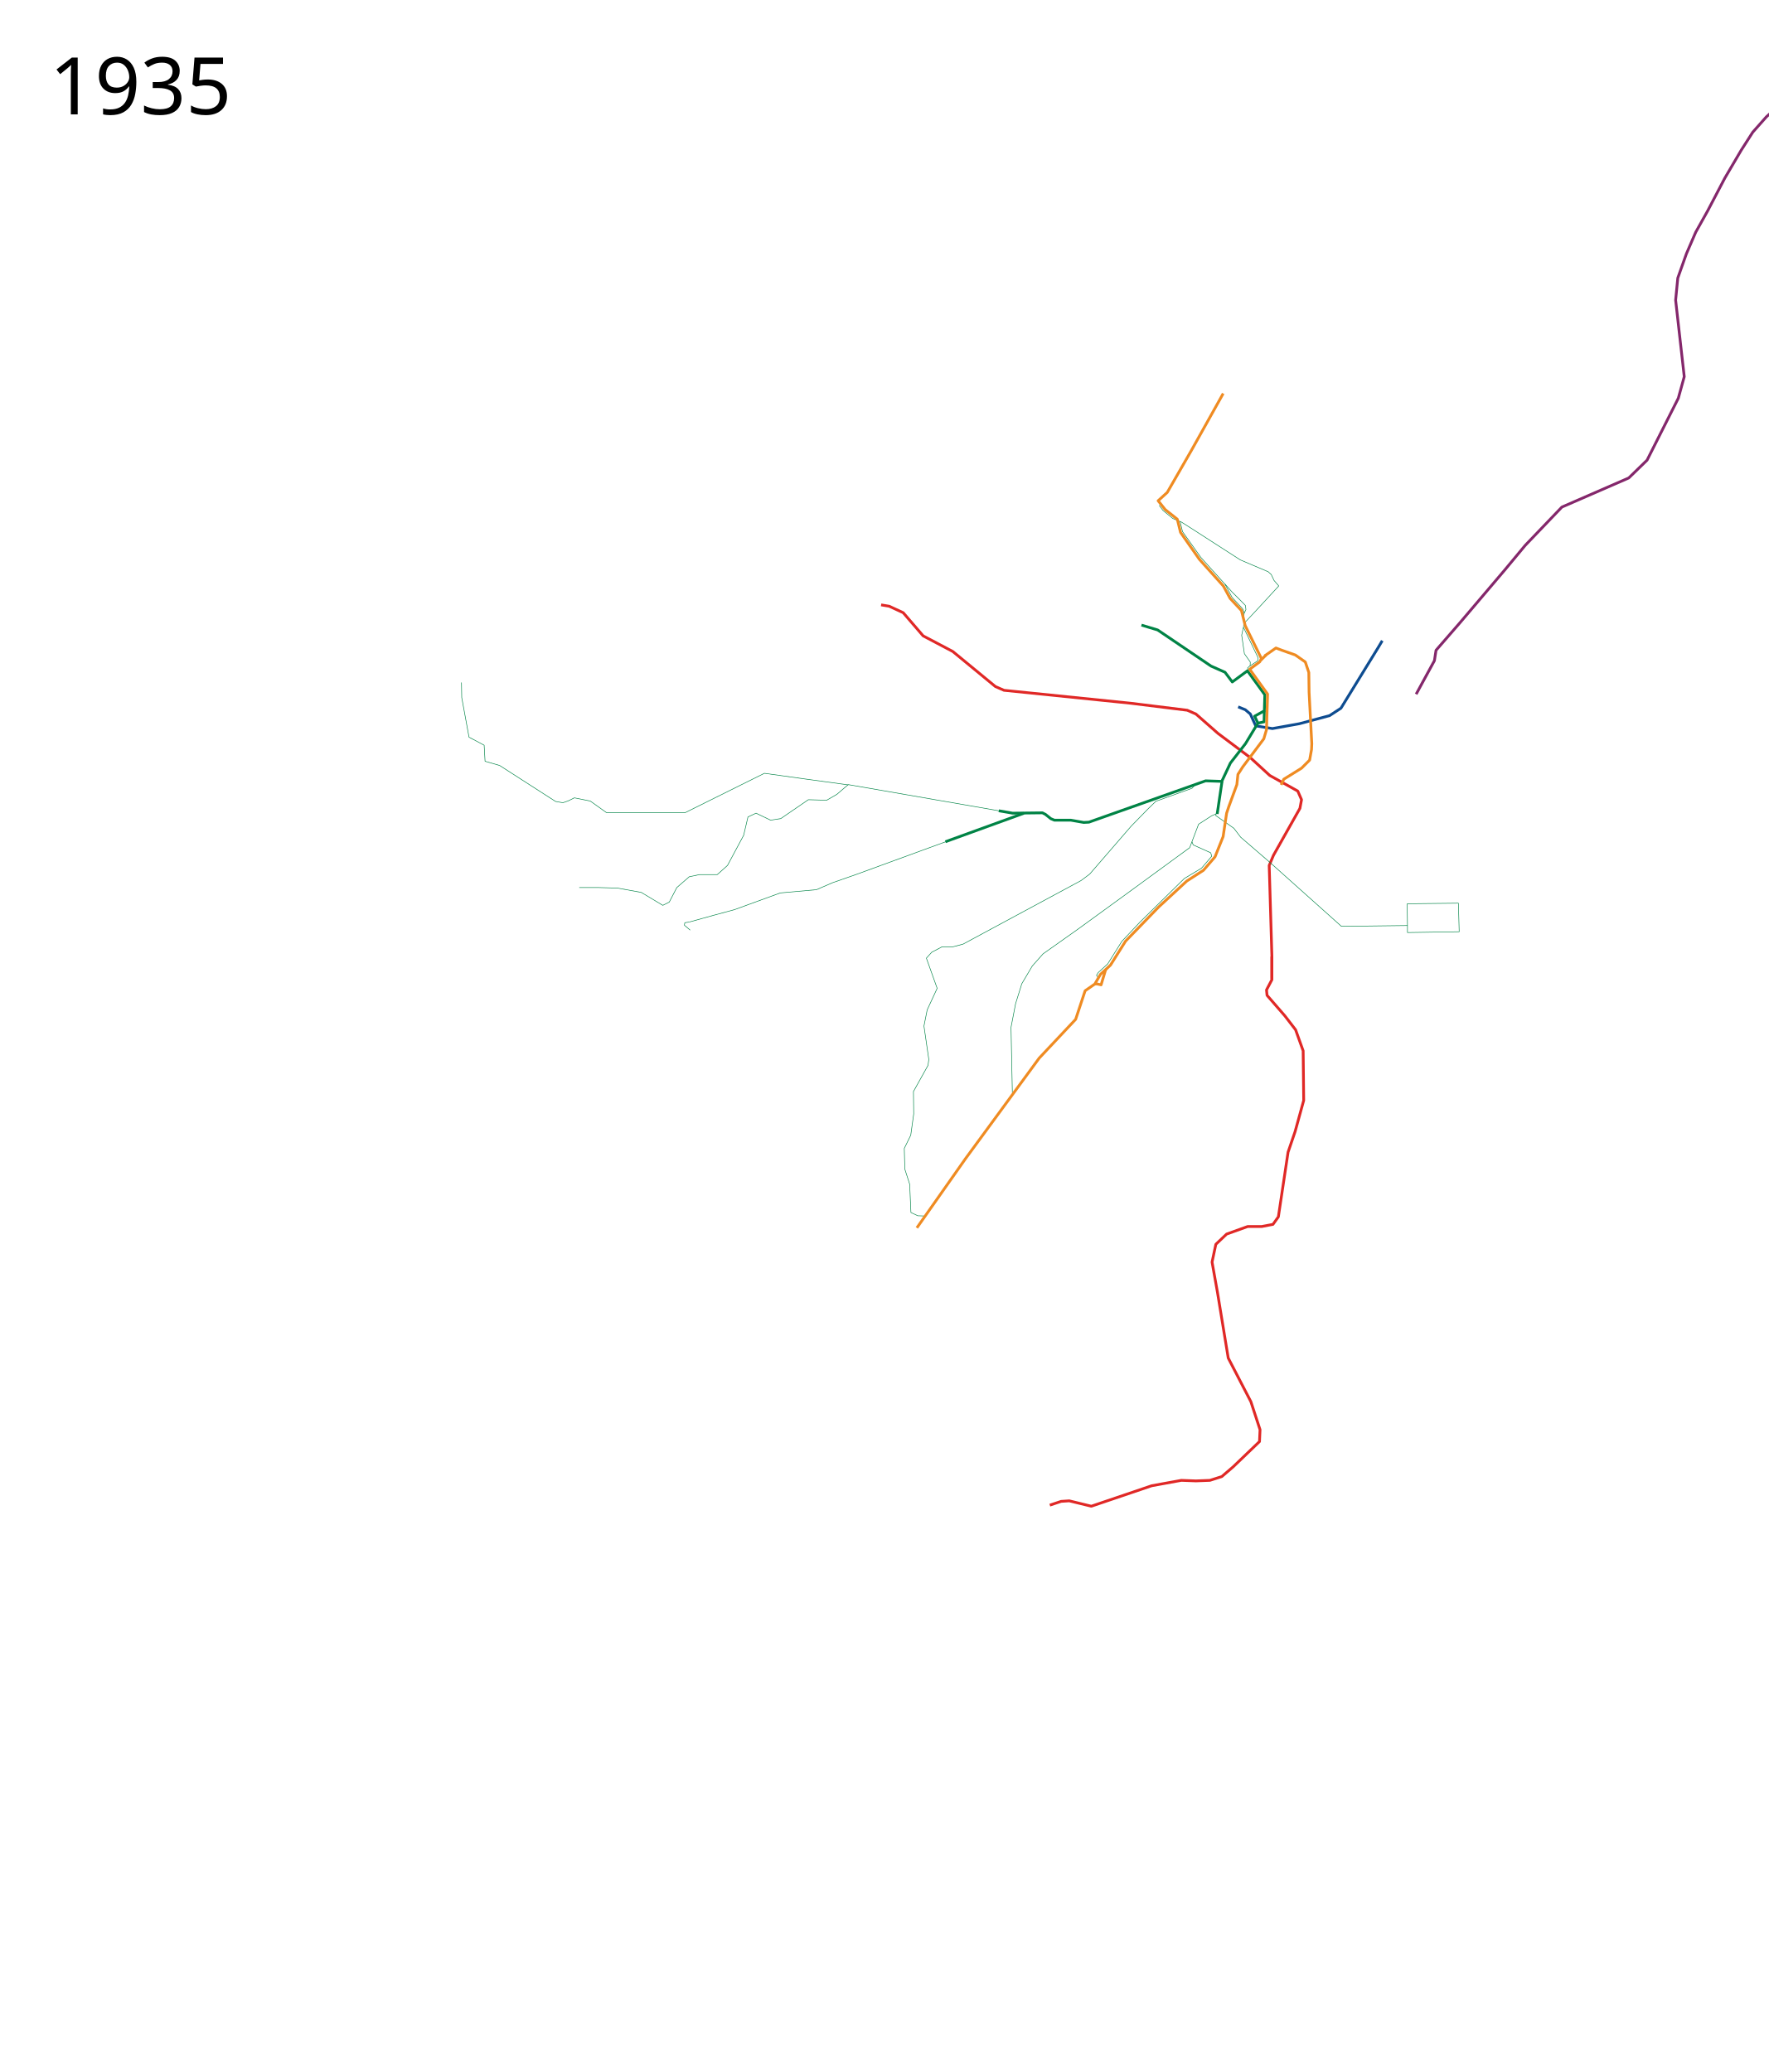
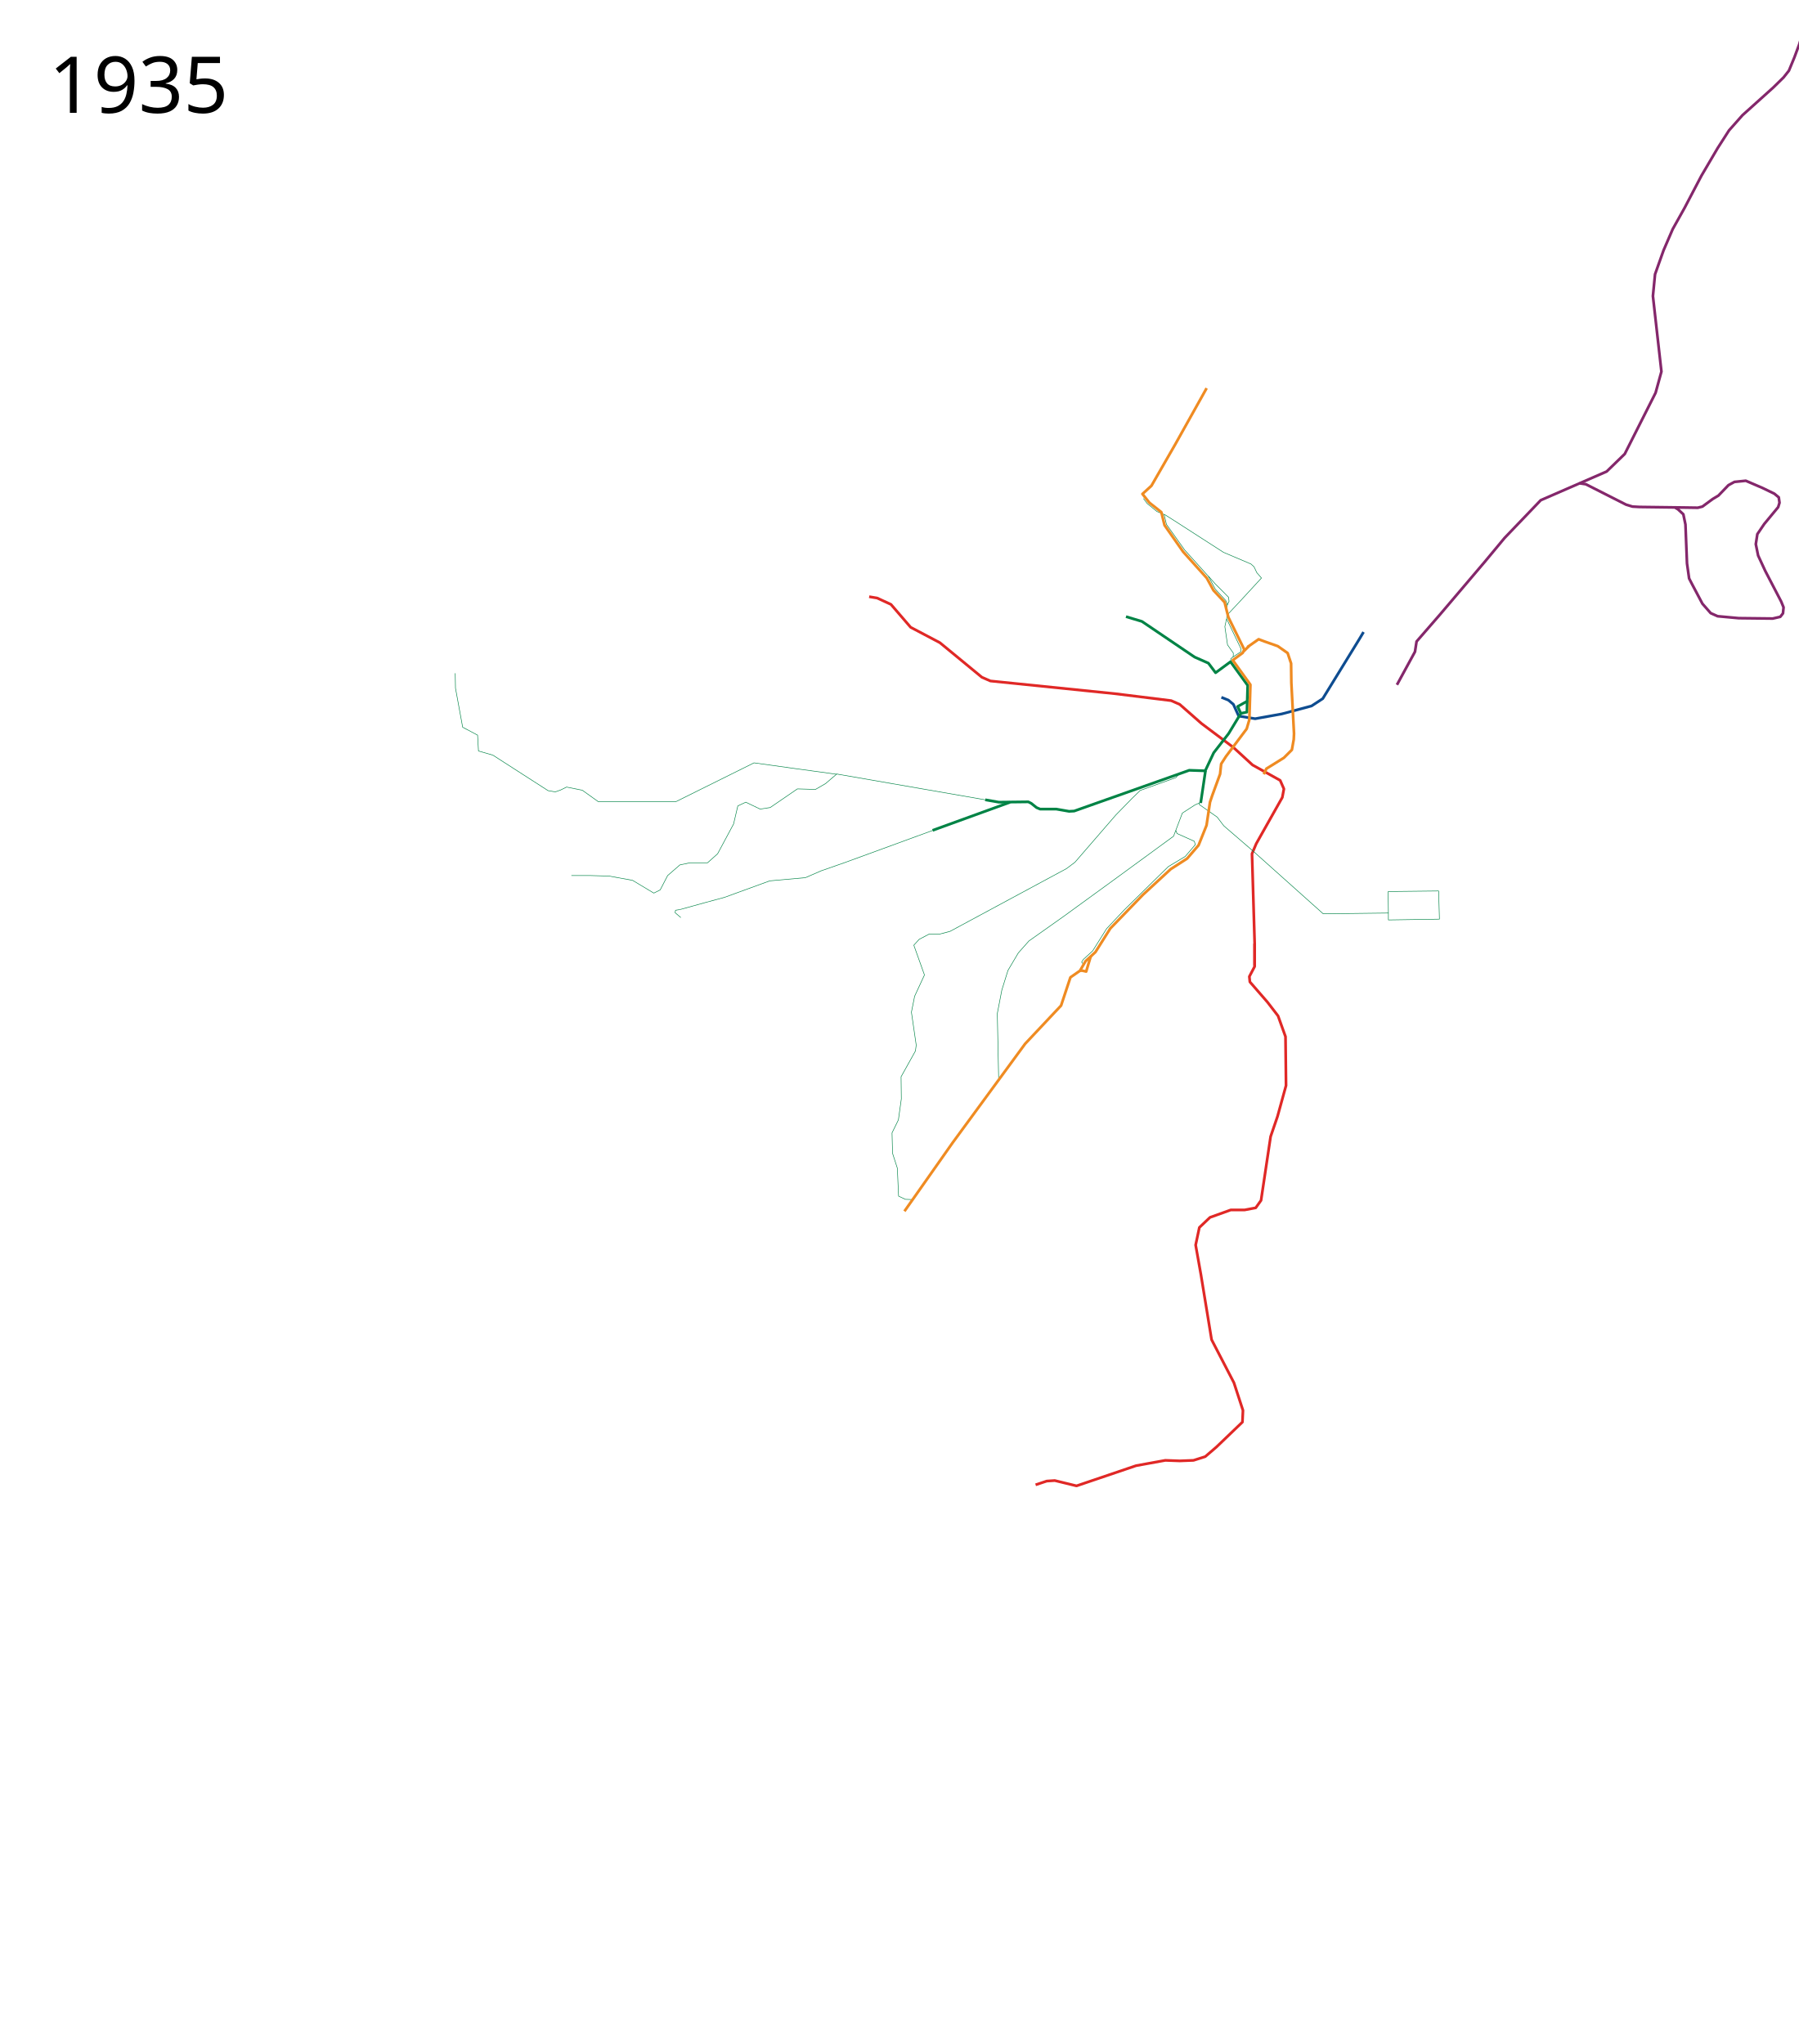
- <svg xmlns="http://www.w3.org/2000/svg" width="3200" height="3750" viewBox="-25, -75, 3200, 3750">
+ <svg xmlns="http://www.w3.org/2000/svg" width="3300" height="3750" viewBox="-25 -75 3300 3750">
  <path d="M2225.621 1053.771l24.128-25.736 39.22-42.582-8.548-9.834-5.107-10.857-5.564-5.006-50.347-21.38-91.038-58.623-17.428-11.014" fill="none" stroke="#008345" stroke-width="1" stroke-linejoin="round" />
  <path d="M2226.228 1035.267l3.275-6.988-.873-7.424-7.643-7.861-16.814-16.814-12.447-13.976" fill="none" stroke="#008345" stroke-width="1px" stroke-linejoin="round" />
  <path d="M2215.458 1204.295l12.852 5.186 9.167 7.775 9.754 21.457 30.236 4.877 48.768-8.778 54.62-14.63 20.54-13.413 67.243-109.483 7.578-12.73" fill="none" stroke="#0e4c90" stroke-width="5" stroke-linejoin="round" />
  <path d="M2276.492 1697.133v-40.965l-4.877-164.836 7.803-18.532 47.792-84.856 2.926-15.606-6.827-15.606-50.719-28.285-35.113-32.187-58.521-43.892-39.99-35.113-15.606-6.827-102.413-12.68-229.21-23.409-15.605-6.827-77.054-63.398-53.645-28.286-36.088-41.94-25.36-11.705-14.63-2.438" fill="none" stroke="#e02826" stroke-width="5" stroke-linejoin="round" />
  <path d="M2175.492 1397.962l-.657 3.026 32.902 23.11 12.184 16.027 53.157 45.842 129.235 115.58 119.482-1.463v12.68l93.634-1.463-1.463-51.694-92.625 1.048.454 39.43" fill="none" stroke="#008345" stroke-width="1" stroke-linejoin="round" />
  <path d="M1806.855 1902.934l-2.438-118.506 8.29-42.916 11.217-36.089 19.02-32.186 19.507-21.946 63.398-44.867 91.197-66.324 110.703-80.955 16.094-42.428 23.408-15.118 11.217-4.877M1782.234 1392.359l-272.376-47.331-20.482 17.556-18.532 10.73-33.163-.976-49.743 34.137-18.532 2.926-26.335-12.68-14.63 6.828-7.803 33.163-29.26 54.62-18.532 16.58h-32.187l-18.532 3.902-22.433 19.508-13.655 26.334-11.705 5.852-39.014-23.408-42.916-7.803-34.138-.975h-35.113M1828.575 1397.007l-5.64 2.076-111.26 40.016M1711.675 1439.1l-188.162 68.813-41.94 14.63-29.261 12.68-65.35 5.852-82.905 30.236-36.088 9.754-45.842 12.68" fill="none" stroke="#008345" stroke-width="1" stroke-linejoin="round" />
  <path d="M1964.947 1694.364l-3.216-.91-2.636-3.296 3.056-4.854 17.242-15.863 25.518-40.691 33.105-35.174 80.003-78.624 31.036-18.622 18.53-21.617-1.72-6.241-31.773-14.262-2.159-5.66" fill="none" stroke="#008345" stroke-width="1" stroke-linejoin="round" />
  <path d="M1874.643 2649.085l20.483-6.828 14.63-.975 39.99 9.753 109.24-37.063 53.645-9.754 26.335.976 25.36-.976 21.457-6.827 20.483-17.557 47.792-45.842.976-21.458-16.582-50.719-40.965-79.004-19.507-118.994-9.753-54.62 6.827-32.187 19.507-18.532 38.04-13.655h25.359l20.482-3.901 9.754-13.655 2.926-19.507 14.63-97.537 12.68-37.063 15.606-56.571-.976-89.733-13.654-38.04-19.508-25.359-32.187-37.063-.975-9.754 9.754-18.532v-41.94" fill="none" stroke="#e02826" stroke-width="5" stroke-linejoin="round" />
  <path d="M2186.27 1339.176l-8.777 59.009" fill="none" stroke="#008345" stroke-width="5" stroke-linejoin="round" />
  <path d="M2293.22 1345.491l4.73-10.217 32.186-19.995 14.63-14.63 3.415-19.02.487-10.729-4.876-93.147-.488-35.6-6.34-19.02-18.044-12.68-24.872-8.778-10.241-3.901-20.638 14.407" fill="none" stroke="#ef8b22" stroke-width="5" stroke-linejoin="round" />
  <path d="M2136.744 1346.34l-4.849 5.368-65.35 23.497-14.799 14.383-29.824 30.542-75.102 86.807-15.606 11.705-213.604 115.092-18.532 4.877h-19.507l-18.532 9.754-9.754 10.729 19.508 54.62-18.044 39.014-5.853 29.261 8.779 60.472-1.464 10.73-26.334 47.304.487 40.478L1623 1979.5l-11.704 23.896.975 37.551 8.778 27.31 2.26 51.193 12.37 5.866 12.222.426" fill="none" stroke="#008345" stroke-width="1" stroke-linejoin="round" />
-   <text x="64.453" y="131.961" style="-inkscape-font-specification:Sans" font-size="144px" font-weight="400" font-family="Sans">
+   <text x="64.453" y="131.961" style="-inkscape-font-specification:Sans" font-weight="400" font-size="144px" font-family="Sans">
    <tspan x="64.453" y="131.961">1935</tspan>
  </text>
-   <text x="64.453" y="3572.961" style="-inkscape-font-specification:Sans" font-size="144px" font-weight="400" font-family="Sans" />
+   <text x="64.453" y="3572.961" style="-inkscape-font-specification:Sans" font-weight="400" font-size="144px" font-family="Sans" />
  <path d="M1223.845 1608.375l-10.496-8.937.84-4.483 7.938-1.21M1509.858 1345.515c-1.95 0-151.668-20.97-151.668-20.97l-143.378 71.201h-142.403l-29.26-20.97-28.898-5.772-10.814 5.338-9.82 3.473-13.248-2.273-101.285-65.147-26.38-7.586-1.633-29.09-27.379-14.523-13.167-71.69-.488-27.31M2233.088 1142.153l-.454-8.428 4.501-4.03.224-6.519-10.619-15.068-4.922-33.52 3.448-15.517.953-26.094-2.761-6.22-19.138-20.783-12.595-23.55-43.635-48.426-33.389-46.93-4.222-18.082-13.206-5.544-17.771-14.53-7.003-9.3" fill="none" stroke="#008345" stroke-width="1" stroke-linejoin="round" />
  <path d="M2225.285 1060.71l26.335 55.108-.663 5.058-14.273 9.439" fill="none" stroke="#008345" stroke-width="1" stroke-linejoin="round" />
  <path d="M2266 1110.39l-9.422 9.354" fill="none" stroke="#ef8b22" stroke-width="5" stroke-linejoin="round" />
  <path d="M1827.72 1396.828l-142.028 51.576" fill="none" stroke="#008345" stroke-width="5" stroke-linejoin="round" />
  <path d="M2537.5 1181.39l33.07-60.695 2.93-18.805 43-49.5 82.33-96.972 36.082-43.45 66.324-69.252 120.945-52.669 33.162-32.187 56.571-112.166 10.729-39.015-15.606-138.5 3.902-39.99 15.606-43.892 16.843-39.03 21.567-38.538 31.112-59.397 29.699-50.558 20.86-32.527 24.748-27.93 56.215-50.558 19.092-18.739 9.82-12.38 10-24.25 9-24.25 16.75-56 27-93 14.75-50 16-34.5 11.75-12.25 17.75-9.25 19.5-6.5 49.5-11.25 11.75-1.25 12-7 11.5-6.5 18.5-18.25 25.75-37" fill="none" stroke="#84276b" stroke-width="5" stroke-linejoin="round" />
  <path d="M2262.826 1211.426l-.477 19.972-11.217 2.439" fill="none" stroke="#008345" stroke-width="5" stroke-linejoin="round" />
  <path d="M2040.454 1056.32l29.261 8.78 96.56 65.348 25.366 11.217 13.168 17.557 27.425-20.152 31.457 43.412-.865 28.943-17.546 9.732 5.852 12.68-22.433 37.063-27.31 35.113-15.606 33.163-29.26-.976-211.093 74.782-9.398.516-23.35-4.096h-29.704l-6.498-2.705-9.745-7.805-5.463-2.79-53.932.62-25.112-4.363" fill="none" stroke="#008345" stroke-width="5" stroke-linejoin="round" />
  <path d="M1634.07 2147.213l88.417-125.773 132.96-181.454 65.946-70.168 17.136-51.715 17.557-12.192 10.241-17.556 18.044-16.581 27.31-43.404 59.985-61.935 50.719-46.818 30.236-19.507 20.97-24.384 14.63-36.576 6.34-42.428 3.902-11.704 14.63-39.99 1.951-18.532 8.778-13.655 38.04-50.719 4.876-16.581 1.95-64.374-32.368-44.963 18.28-13.465 2.872-5.946-29.26-59.496-6.828-27.31-20.483-21.946-12.192-22.433-43.403-48.28-34.138-48.769-5.852-23.896-21.978-17.43-12.701-15.971 16.497-15.047 43.504-75.685 57.749-103.355" fill="none" stroke="#ef8b22" stroke-width="5" stroke-linejoin="round" />
  <path d="M1956.086 1705.91l3.965-.16 7.374 1.667 8.427-28.09" fill="none" stroke="#ef8b22" stroke-width="5" stroke-linejoin="round" />
+   <path d="M2872.269 811.604l11.667 1.767 73.893 37.477 11.667 3.536 13.081.707 83.085 1.06 23.688.354 8.486-2.121 18.738-13.79 10.606-6.363 18.385-19.092 10.96-6.01 20.86-2.122 30.406 13.082 21.92 10.606 8.132 6.718 1.414 9.9-2.475 8.131-25.456 30.76-12.728 18.738-2.828 18.384 4.243 20.86 13.081 28.284 29.168 56.039 4.42 10.783-1.061 10.96-4.95 6.364-13.788 3.182-62.58-.707-38.537-3.536-12.728-5.657-15.202-17.324-18.739-35.355-5.657-10.96-3.889-27.577-2.828-71.418-3.89-18.738-9.899-9.193-6.01-3.535" fill="none" stroke="#84276b" stroke-width="5" stroke-linejoin="round" />
</svg>
